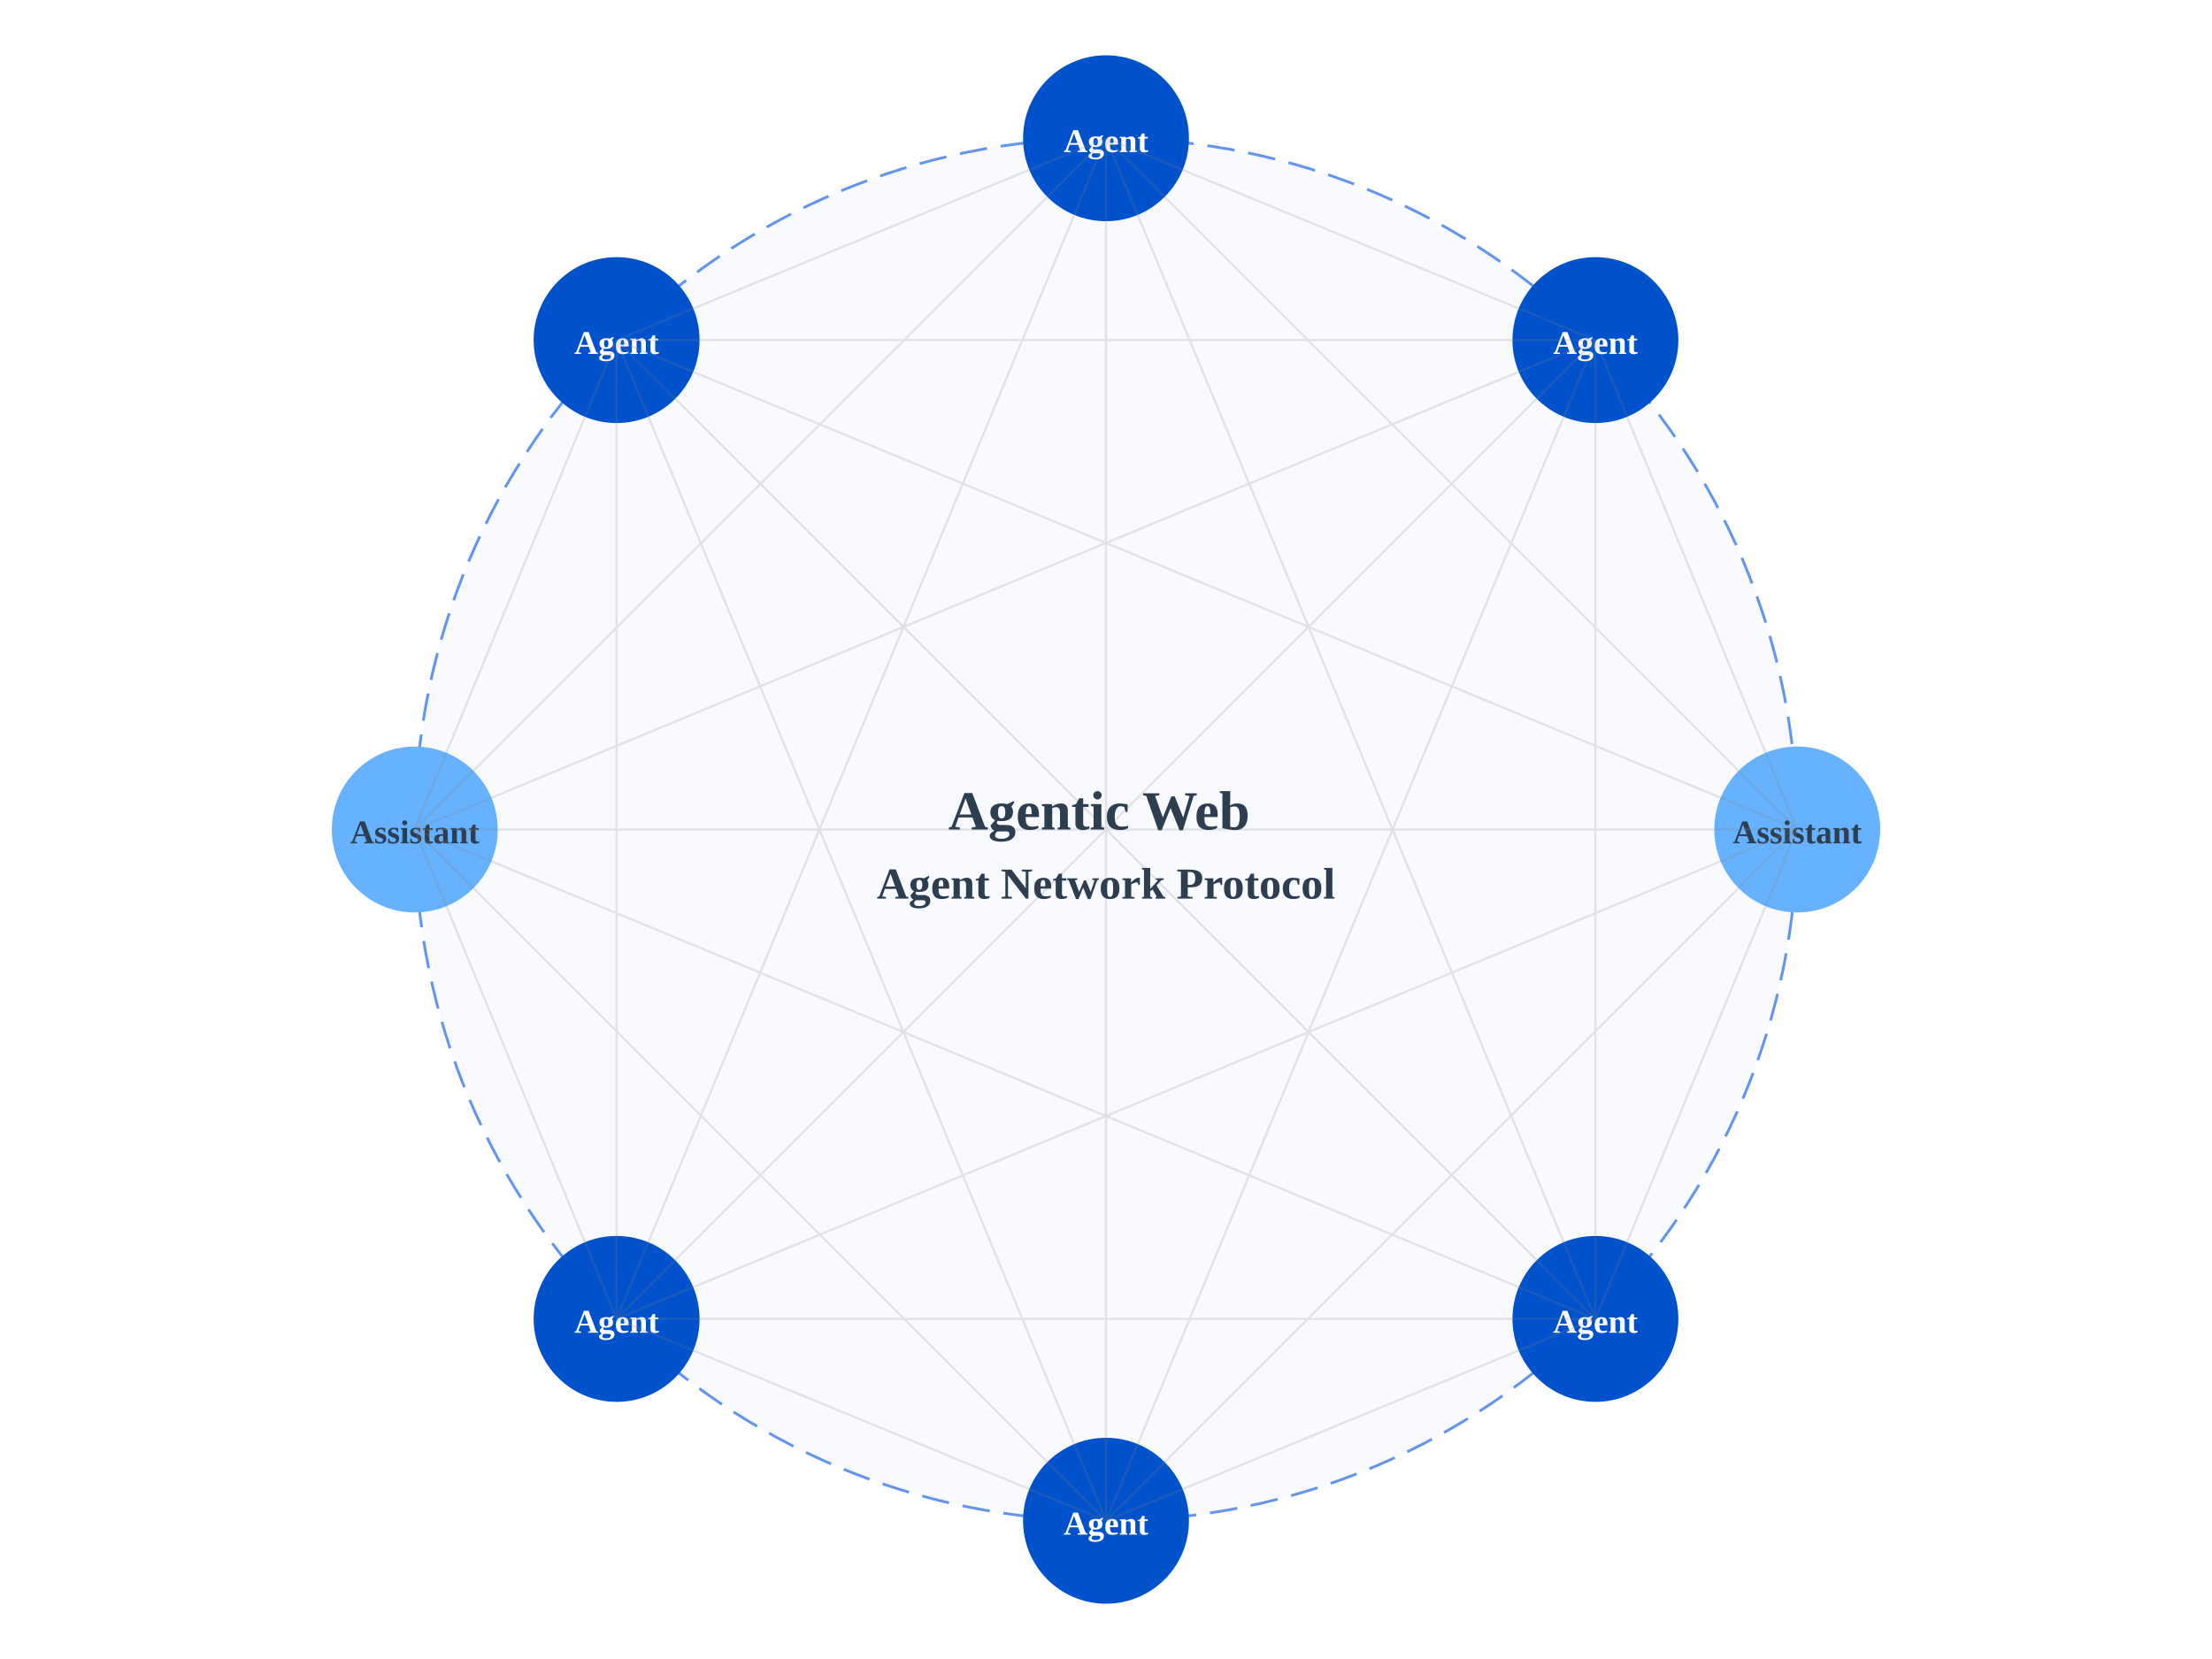
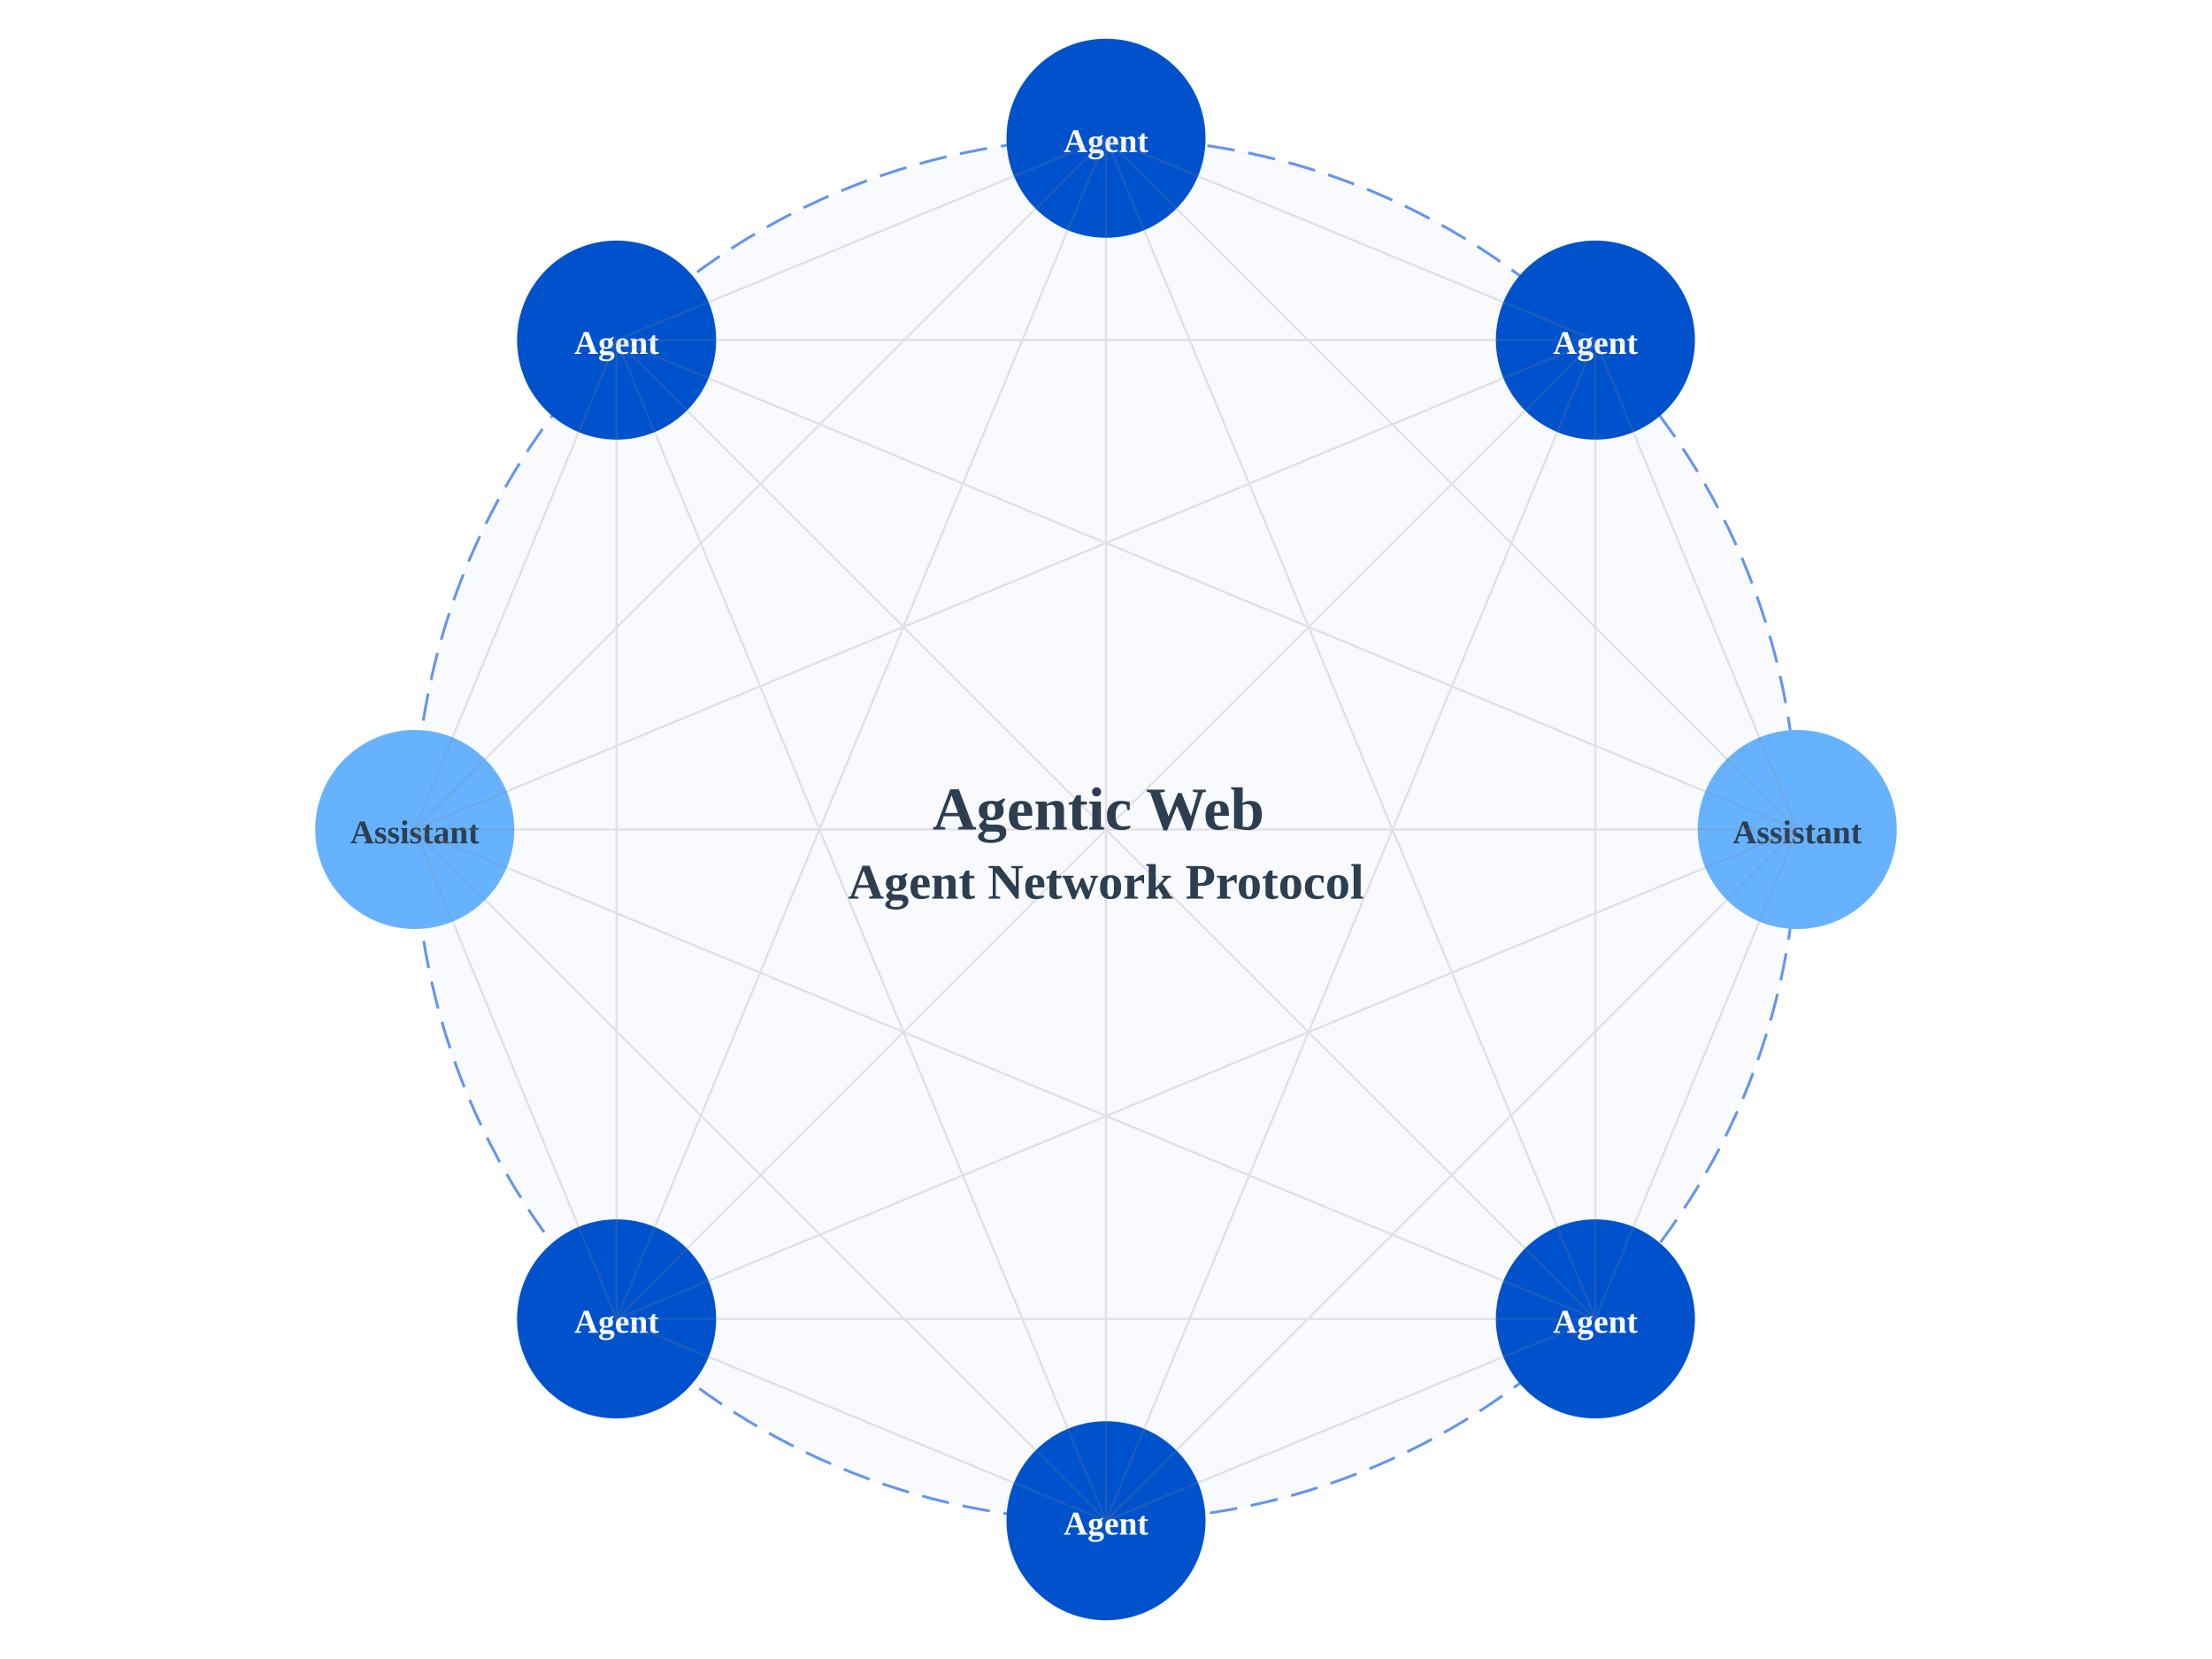
<svg xmlns="http://www.w3.org/2000/svg" viewBox="0 0 800 600">
  <rect width="100%" height="100%" fill="#ffffff" />
  <circle cx="400" cy="300" r="250" fill="rgba(100,149,237,0.05)" stroke="#6495ED" stroke-width="1" stroke-dasharray="10,5" />
  <g>
-     <circle cx="650" cy="300" r="30" fill="#66B2FF" />
-     <text x="650" y="300" text-anchor="middle" dy="5" fill="#2C3E50" font-weight="bold" font-size="12">Assistant</text>
-     <circle cx="577" cy="123" r="30" fill="#0052CC" />
+     <circle cx="650" cy="300" r="36" fill="#66B2FF" />
+     <text x="650" y="300" text-anchor="middle" dy="5" fill="#2C3E50" font-weight="bold">Assistant</text>
+     <circle cx="577" cy="123" r="36" fill="#0052CC" />
    <text x="577" y="123" text-anchor="middle" dy="5" fill="white" font-weight="bold">Agent</text>
-     <circle cx="400" cy="50" r="30" fill="#0052CC" />
+     <circle cx="400" cy="50" r="36" fill="#0052CC" />
    <text x="400" y="50" text-anchor="middle" dy="5" fill="white" font-weight="bold">Agent</text>
-     <circle cx="223" cy="123" r="30" fill="#0052CC" />
+     <circle cx="223" cy="123" r="36" fill="#0052CC" />
    <text x="223" y="123" text-anchor="middle" dy="5" fill="white" font-weight="bold">Agent</text>
-     <circle cx="150" cy="300" r="30" fill="#66B2FF" />
-     <text x="150" y="300" text-anchor="middle" dy="5" fill="#2C3E50" font-weight="bold" font-size="12">Assistant</text>
-     <circle cx="223" cy="477" r="30" fill="#0052CC" />
+     <circle cx="150" cy="300" r="36" fill="#66B2FF" />
+     <text x="150" y="300" text-anchor="middle" dy="5" fill="#2C3E50" font-weight="bold">Assistant</text>
+     <circle cx="223" cy="477" r="36" fill="#0052CC" />
    <text x="223" y="477" text-anchor="middle" dy="5" fill="white" font-weight="bold">Agent</text>
-     <circle cx="400" cy="550" r="30" fill="#0052CC" />
+     <circle cx="400" cy="550" r="36" fill="#0052CC" />
    <text x="400" y="550" text-anchor="middle" dy="5" fill="white" font-weight="bold">Agent</text>
-     <circle cx="577" cy="477" r="30" fill="#0052CC" />
+     <circle cx="577" cy="477" r="36" fill="#0052CC" />
    <text x="577" y="477" text-anchor="middle" dy="5" fill="white" font-weight="bold">Agent</text>
  </g>
  <g stroke="#808080" stroke-width="0.8" opacity="0.2">
    <line x1="650" y1="300" x2="577" y2="123" />
    <line x1="650" y1="300" x2="400" y2="50" />
    <line x1="650" y1="300" x2="223" y2="123" />
    <line x1="650" y1="300" x2="150" y2="300" />
    <line x1="650" y1="300" x2="223" y2="477" />
    <line x1="650" y1="300" x2="400" y2="550" />
    <line x1="650" y1="300" x2="577" y2="477" />
    <line x1="577" y1="123" x2="400" y2="50" />
    <line x1="577" y1="123" x2="223" y2="123" />
    <line x1="577" y1="123" x2="150" y2="300" />
    <line x1="577" y1="123" x2="223" y2="477" />
    <line x1="577" y1="123" x2="400" y2="550" />
    <line x1="577" y1="123" x2="577" y2="477" />
    <line x1="400" y1="50" x2="223" y2="123" />
    <line x1="400" y1="50" x2="150" y2="300" />
    <line x1="400" y1="50" x2="223" y2="477" />
    <line x1="400" y1="50" x2="400" y2="550" />
    <line x1="400" y1="50" x2="577" y2="477" />
    <line x1="223" y1="123" x2="150" y2="300" />
    <line x1="223" y1="123" x2="223" y2="477" />
    <line x1="223" y1="123" x2="400" y2="550" />
    <line x1="223" y1="123" x2="577" y2="477" />
    <line x1="150" y1="300" x2="223" y2="477" />
    <line x1="150" y1="300" x2="400" y2="550" />
    <line x1="150" y1="300" x2="577" y2="477" />
    <line x1="223" y1="477" x2="400" y2="550" />
    <line x1="223" y1="477" x2="577" y2="477" />
    <line x1="400" y1="550" x2="577" y2="477" />
  </g>
-   <text x="400" y="300" text-anchor="middle" font-size="20" font-weight="bold" fill="#2C3E50">
+   <text x="400" y="300" text-anchor="middle" font-size="22" font-weight="bold" fill="#2C3E50">
    Agentic Web
-     <tspan x="400" dy="25" font-size="16">Agent Network Protocol</tspan>
+     <tspan x="400" dy="25" font-size="18">Agent Network Protocol</tspan>
  </text>
</svg>
